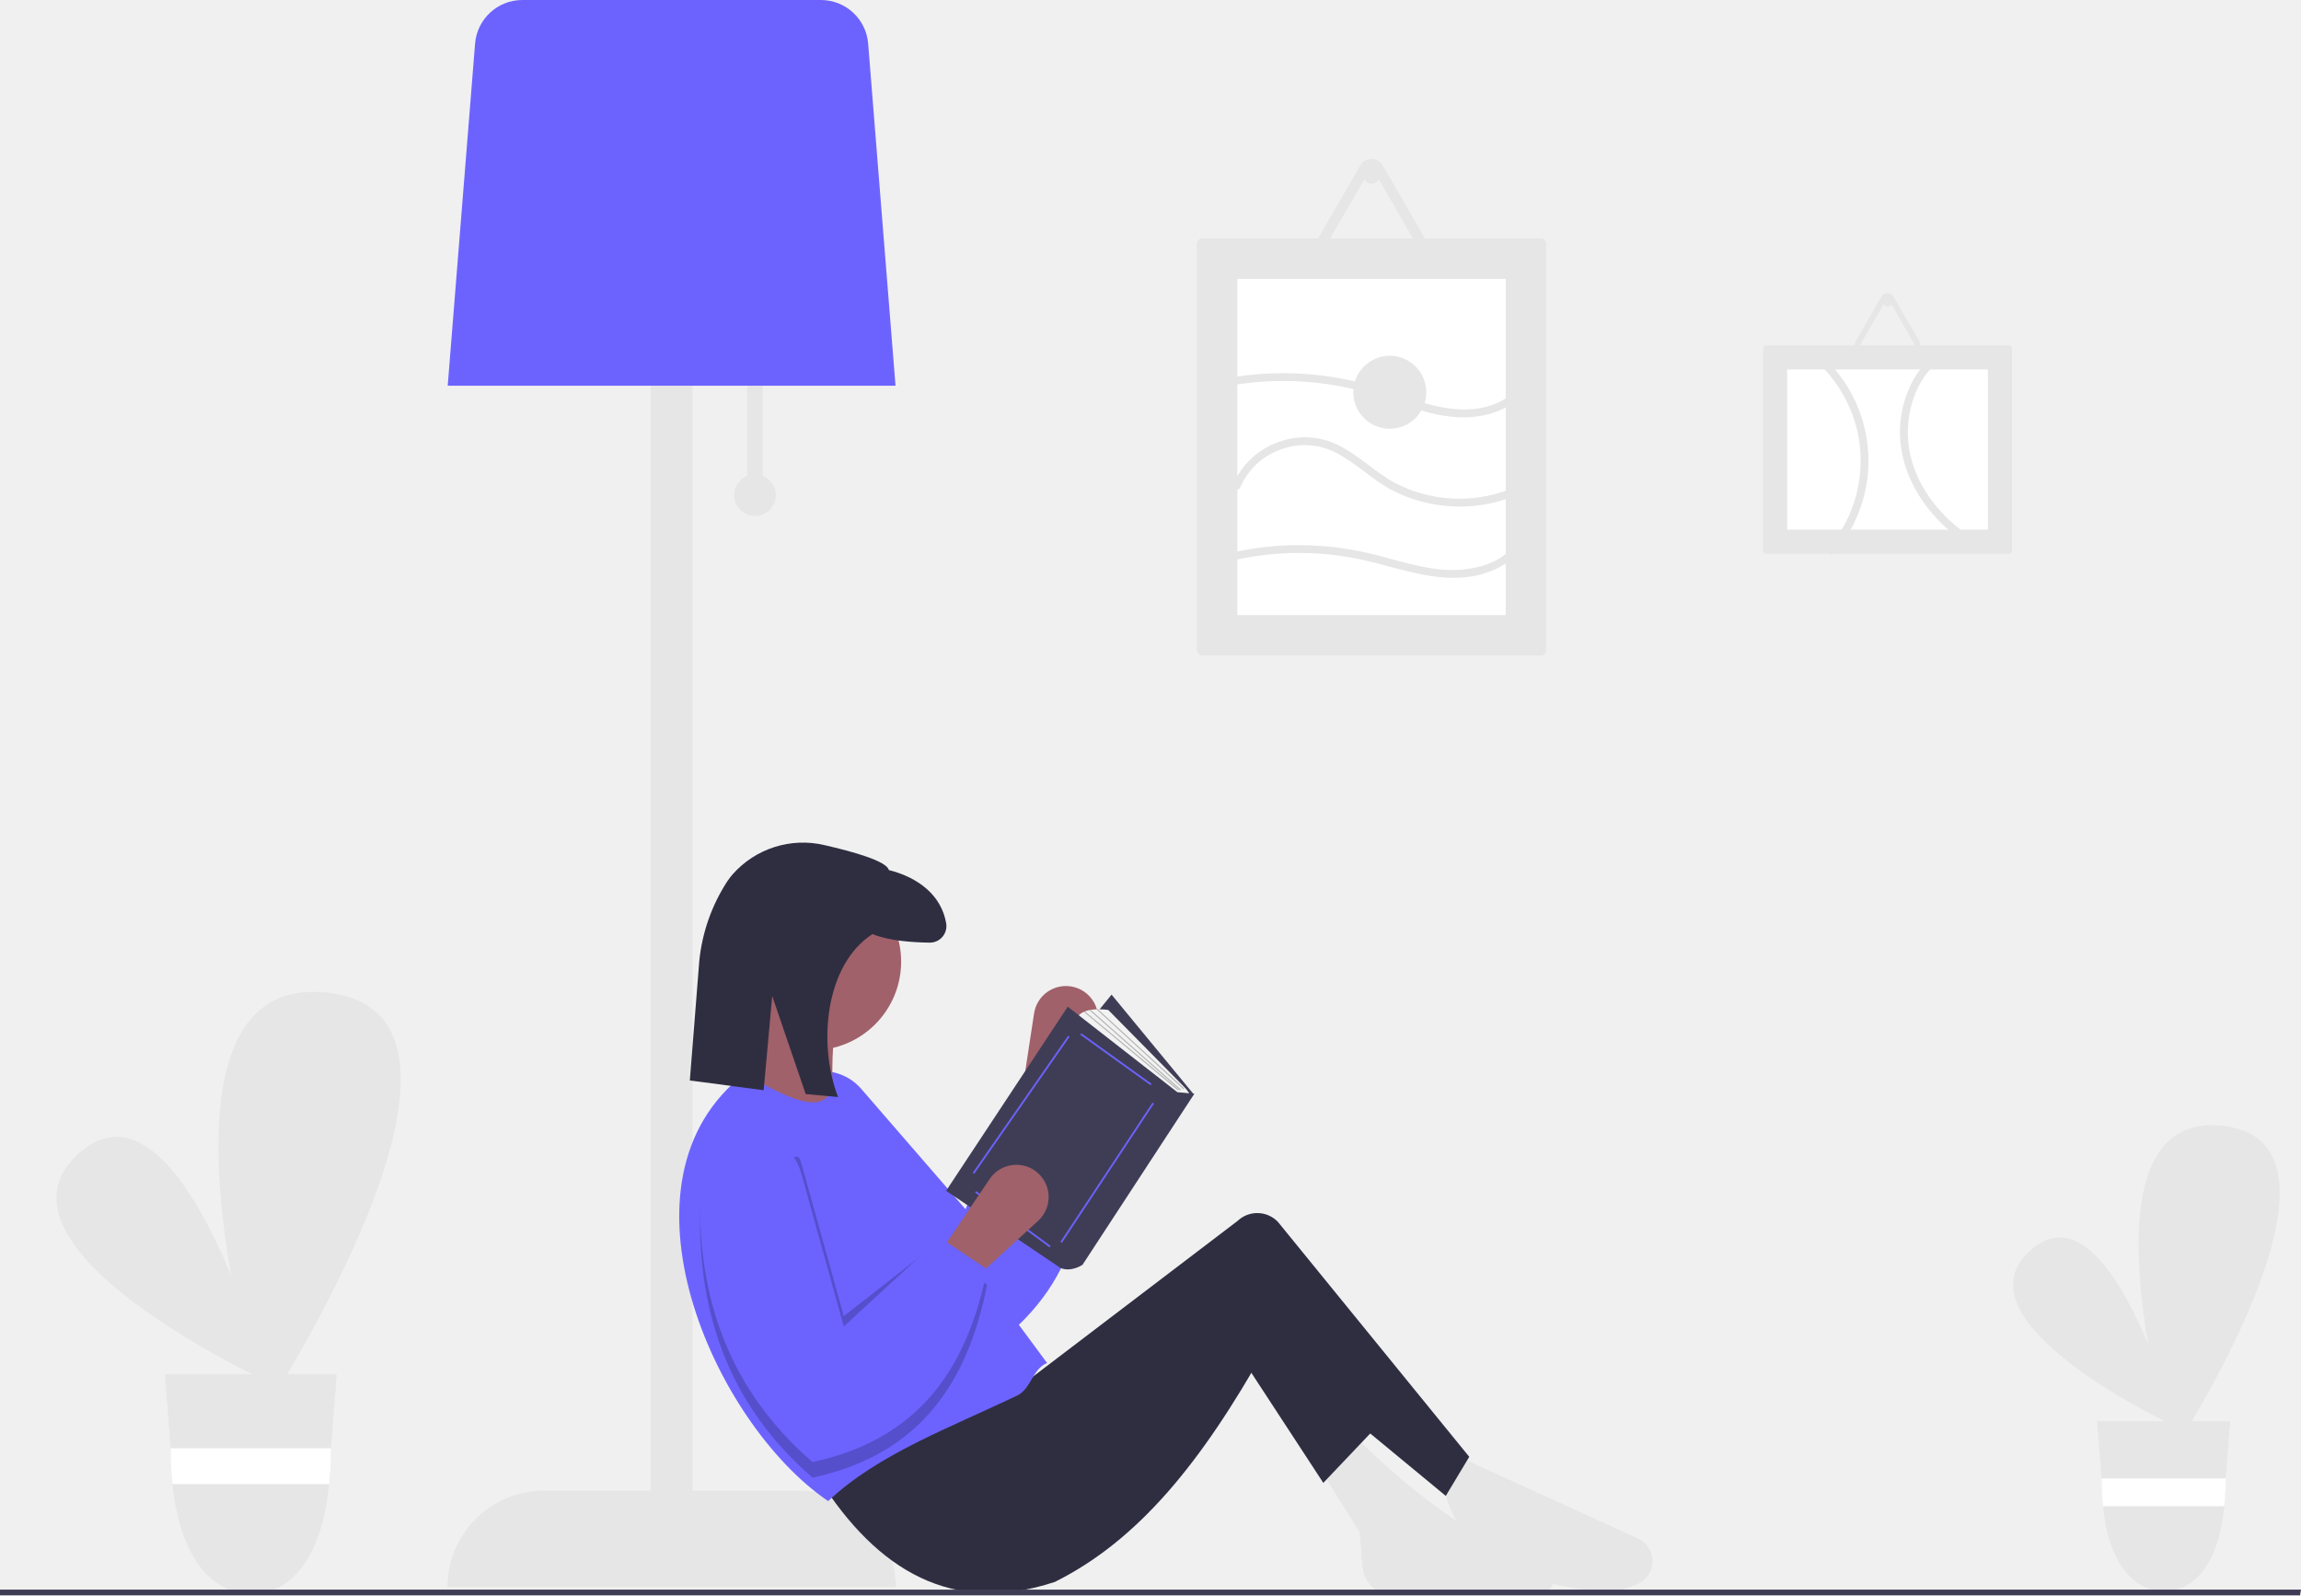
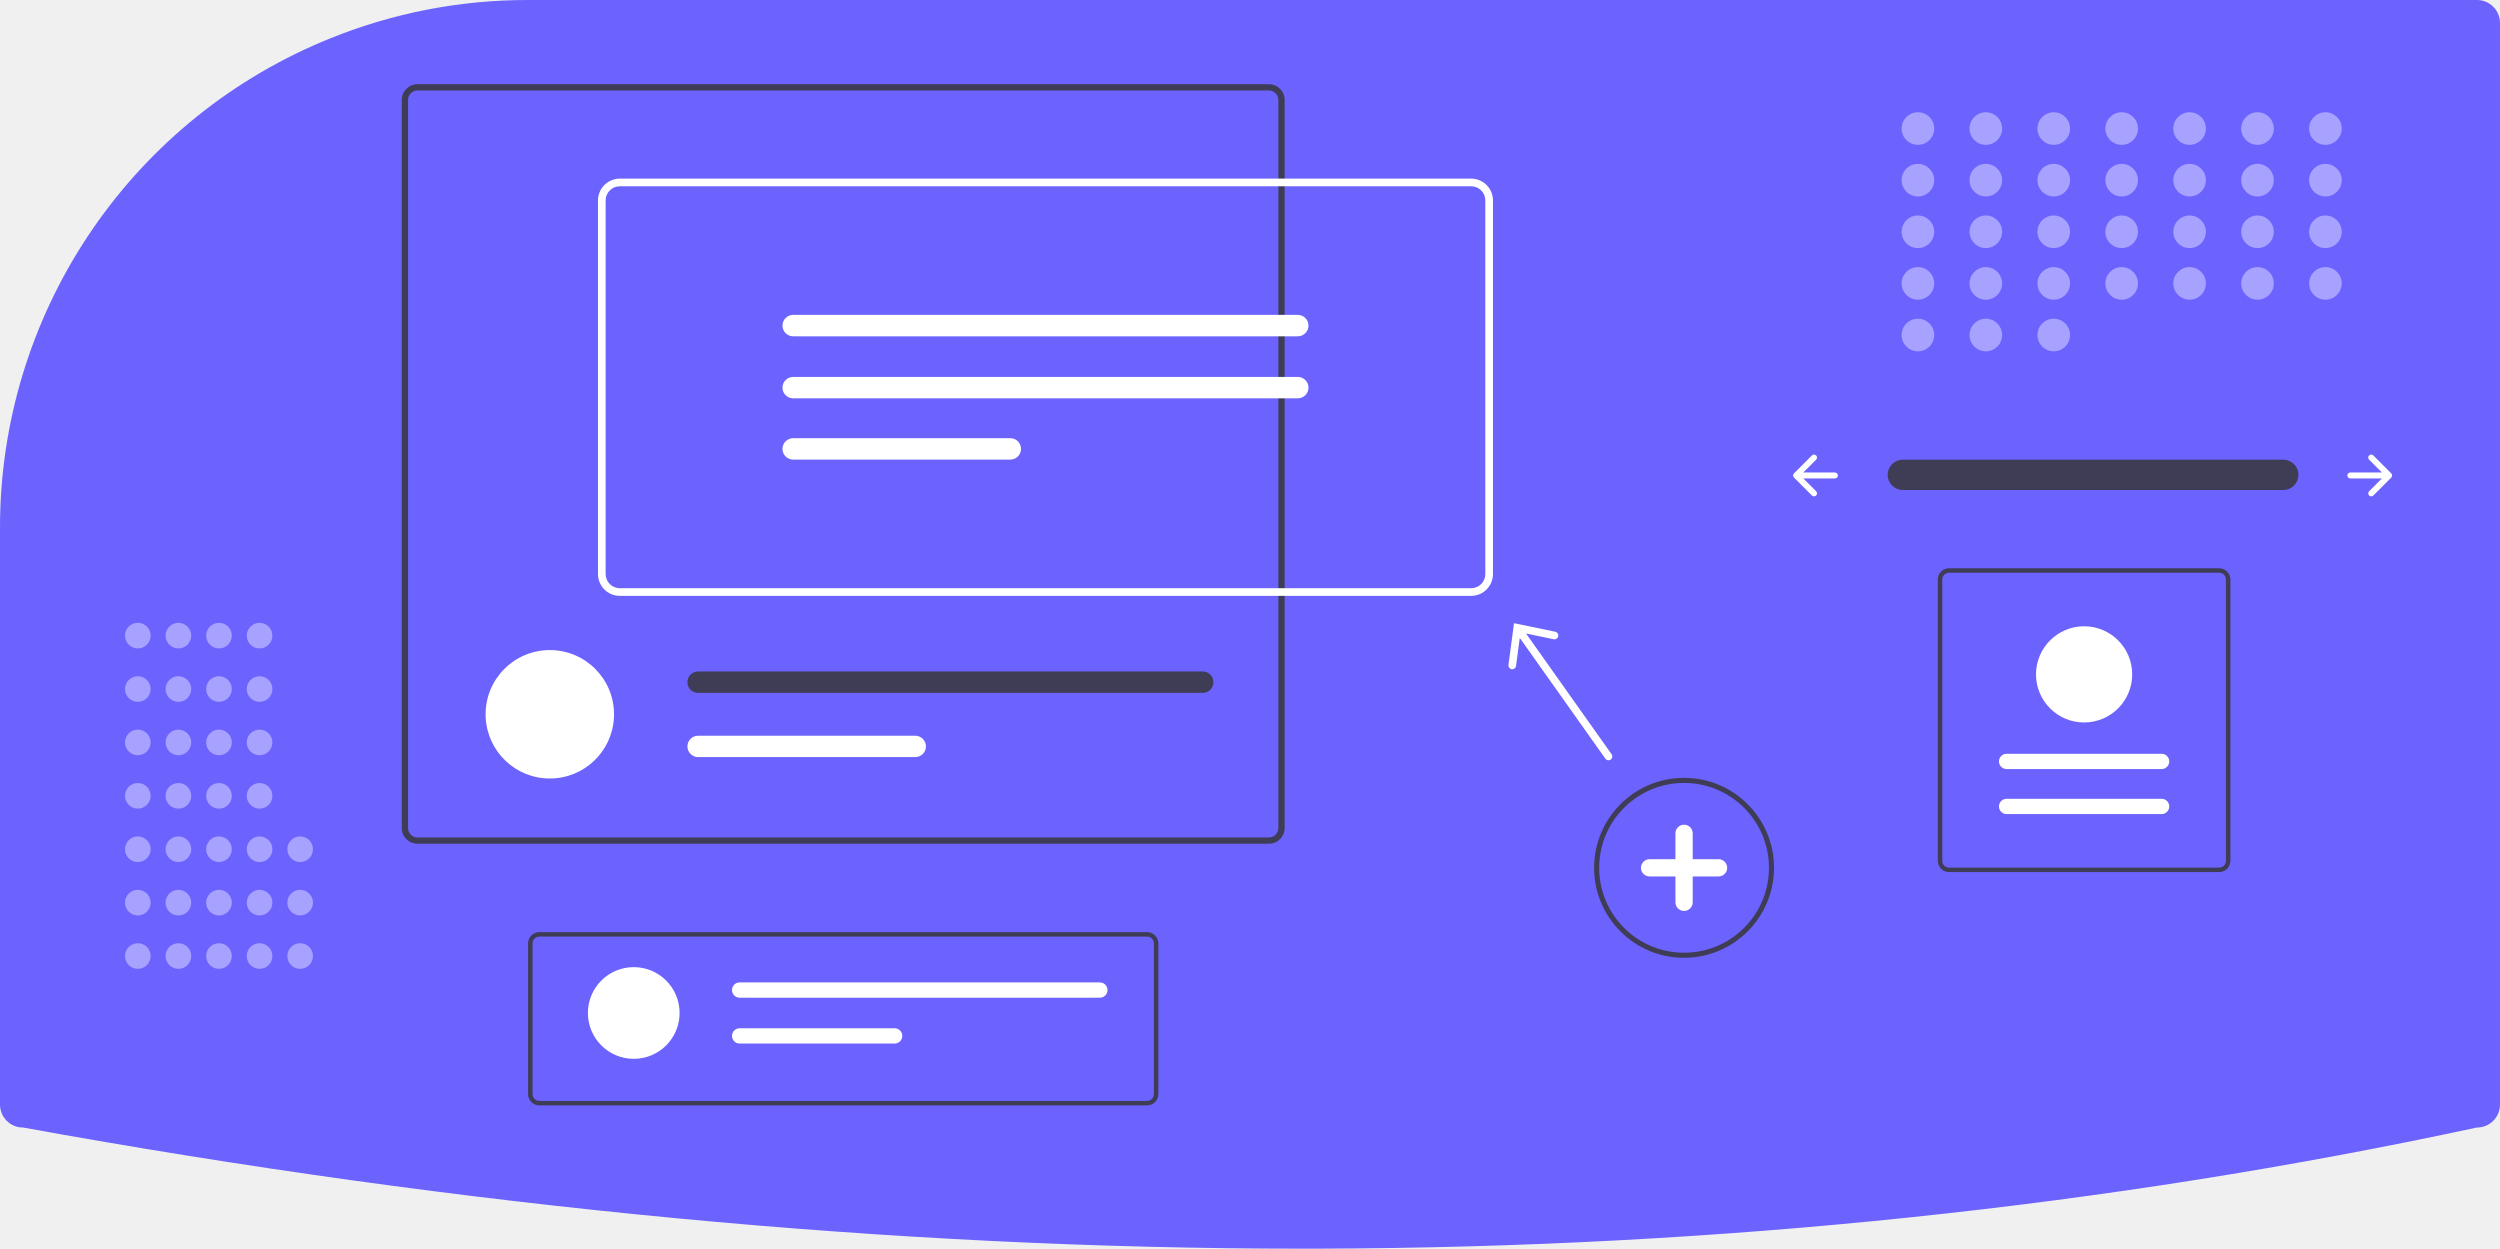
- <svg xmlns="http://www.w3.org/2000/svg" id="a90b5256-b423-42d1-825d-5fdc0dc55c5f" data-name="Layer 1" width="882.951" height="612.148" viewBox="0 0 882.951 612.148">
-   <path d="M261.421,674.244s-112.306-51.7-72.853-87.552S261.421,674.244,261.421,674.244Z" transform="translate(-158.5244 -143.926)" fill="#e6e6e6" />
-   <path d="M259.466,686.308s-51.62-169.606,24.392-161.495S259.466,686.308,259.466,686.308Z" transform="translate(-158.5244 -143.926)" fill="#e6e6e6" />
-   <path d="M221.829,671.266l2.167,28.372.034.49a130.356,130.356,0,0,0,.671,13.266c2.94,28.939,15.579,42.128,30.349,42.128s26.858-13.189,29.799-42.128a130.353,130.353,0,0,0,.671-13.266l.017-.396.009-.095L287.72,671.266Z" transform="translate(-158.5244 -143.926)" fill="#e6e6e6" />
-   <path d="M285.545,699.637l-.009.095-.017.396a130.353,130.353,0,0,1-.671,13.266H224.701a130.356,130.356,0,0,1-.671-13.266l-.034-.49Z" transform="translate(-158.5244 -143.926)" fill="#fff" />
-   <path d="M993.908,691.595s-86.949-40.027-56.404-67.784S993.908,691.595,993.908,691.595Z" transform="translate(-158.5244 -143.926)" fill="#e6e6e6" />
-   <path d="M992.395,700.935s-39.965-131.312,18.885-125.032S992.395,700.935,992.395,700.935Z" transform="translate(-158.5244 -143.926)" fill="#e6e6e6" />
-   <path d="M963.256,689.289l1.677,21.966.027.379a100.924,100.924,0,0,0,.519,10.271c2.276,22.405,12.061,32.616,23.497,32.616s20.794-10.211,23.071-32.616a100.921,100.921,0,0,0,.519-10.271l.013-.306.007-.073,1.684-21.966Z" transform="translate(-158.5244 -143.926)" fill="#e6e6e6" />
-   <path d="M1012.586,711.255l-.007.073-.013.306a100.921,100.921,0,0,1-.519,10.271H965.479a100.924,100.924,0,0,1-.519-10.271l-.027-.379Z" transform="translate(-158.5244 -143.926)" fill="#fff" />
-   <path d="M451.24,326.513V287.926h-6v38.587a8,8,0,1,0,6,0Z" transform="translate(-158.5244 -143.926)" fill="#e6e6e6" />
-   <path d="M465.24,715.926h-41v-498h-16v498H367.24A37,37,0,0,0,330.24,752.926v0h172V752.926A37,37,0,0,0,465.24,715.926Z" transform="translate(-158.5244 -143.926)" fill="#e6e6e6" />
-   <path d="M330.323,291.926h171.834L491.65,160.586A18.198,18.198,0,0,0,473.604,143.926H358.877a18.198,18.198,0,0,0-18.046,16.66Z" transform="translate(-158.5244 -143.926)" fill="#6c63ff" />
-   <path d="M569.58,522.446h0a12.37,12.37,0,0,0-14.258,10.339l-4.838,31.749,16.46,4.366,12.061-29.581A12.37,12.37,0,0,0,569.58,522.446Z" transform="translate(-158.5244 -143.926)" fill="#a0616a" />
-   <path d="M569.272,564.474c9.135,36.302,5.203,69.506-28.812,95.576-40.799-11.247-67.935-38.382-84.491-77.818a19.684,19.684,0,0,1,11.353-26.092h0a19.674,19.674,0,0,1,21.659,5.582l40.031,46.204,18.78-46.589Z" transform="translate(-158.5244 -143.926)" fill="#6c63ff" />
-   <path d="M778.312,754.933c-37.253-1.979-60.395-14.77-66-41l6-11L787.007,734.227a9.609,9.609,0,0,1-.676,17.766Z" transform="translate(-158.5244 -143.926)" fill="#e6e6e6" />
-   <path d="M749.527,755.196c-19.356-.586-37.97-.404-55.608.79a11.781,11.781,0,0,1-12.547-10.816l-1.059-13.237-15-24,13-13c21.847,21.759,45.807,40.035,74.263,50.899A5.132,5.132,0,0,1,749.527,755.196Z" transform="translate(-158.5244 -143.926)" fill="#e6e6e6" />
-   <path d="M644.312,660.933c-24.716,44.226-49.025,74.04-81,90-39.339,12.984-68.09-4.218-90.5-39.5l65-43,9.5,9.5,86.098-65.518a10.993,10.993,0,0,1,15.464.344l73.438,90.174-9,15Z" transform="translate(-158.5244 -143.926)" fill="#2f2e41" />
-   <polygon points="507.788 569.007 473.788 517.007 481.788 502.007 526.788 549.007 507.788 569.007" fill="#2f2e41" />
-   <circle cx="311.788" cy="369.007" r="34" fill="#a0616a" />
-   <path d="M479.312,575.933l-38-13a47.195,47.195,0,0,0,7-30h31C477.55,548.191,477.285,562.663,479.312,575.933Z" transform="translate(-158.5244 -143.926)" fill="#a0616a" />
-   <path d="M560.312,666.933c-5.697,2.339-6.113,9.923-11.5,12.5-26.04,12.459-53.589,22.568-72.5,40.5-44.193-30.01-85.155-123.218-32-164,18.144,10.617,34.351,18.215,34,0Z" transform="translate(-158.5244 -143.926)" fill="#6c63ff" />
-   <path d="M537.312,626.933l-18.5-6.5-36.5,28.5-16.362-58.903c-1.135-4.085-2.974-2.015-5.614.823a19.664,19.664,0,0,0-33.002,13.557c-1.946,42.726,10.938,78.874,42.978,106.523,41.907-8.973,59.692-37.286,67-74l-1.981-1.321Q536.426,631.356,537.312,626.933Z" transform="translate(-158.5244 -143.926)" opacity="0.2" />
-   <path d="M474.887,468.207c11.215,2.562,23.98,6.193,24.696,9.567,11.537,2.907,20.245,9.871,22.023,20.487a6.358,6.358,0,0,1-6.378,7.373c-6.274-.081-15.692-.682-21.912-3.279-18.067,11.641-21.099,41.918-13.209,62.528l-12.416-1.138-12.845-37.602L451.564,562.266l-28.333-3.746,3.649-46.065a68.631,68.631,0,0,1,10.778-30.433,25.92,25.92,0,0,1,2.028-2.627A36.011,36.011,0,0,1,474.887,468.207Z" transform="translate(-158.5244 -143.926)" fill="#2f2e41" />
-   <polygon points="380.285 438.428 411.402 475.011 458.078 419.925 426.54 381.659 380.285 438.428" fill="#3f3d56" />
-   <path d="M608.613,565.113,571.608,534.837c2.103-5.046,12.195-3.364,12.195-3.364l28.966,29.366a15.851,15.851,0,0,1,2.571,3.433h0Z" transform="translate(-158.5244 -143.926)" fill="#f2f2f2" />
-   <path d="M610.295,563.01,568.244,530.211l-46.676,70.645L565.511,630.501c4.205,1.682,8.41-1.262,8.41-1.262L616.812,563.641Z" transform="translate(-158.5244 -143.926)" fill="#3f3d56" />
-   <rect x="586.406" y="533.824" width="0.681" height="33.143" transform="translate(-361.1363 561.7738) rotate(-54.2997)" fill="#6c63ff" />
-   <rect x="551.368" y="593.577" width="64.029" height="0.682" transform="translate(-392.3398 608.9271) rotate(-56.51868)" fill="#6c63ff" />
-   <rect x="546.878" y="594.043" width="0.682" height="35.492" transform="translate(-428.3845 546.0667) rotate(-53.65594)" fill="#6c63ff" />
-   <rect x="518.352" y="567.505" width="64.041" height="0.681" transform="translate(-388.6277 551.2639) rotate(-55.16206)" fill="#6c63ff" />
-   <rect x="595.97" y="523.898" width="0.42" height="45.164" transform="translate(-368.0795 472.2771) rotate(-47.45516)" fill="#b3b3b3" />
-   <rect x="593.952" y="523.631" width="0.421" height="46.389" transform="translate(-367.5248 486.4258) rotate(-48.56153)" fill="#b3b3b3" />
-   <rect x="592.443" y="523.638" width="0.421" height="46.997" transform="translate(-365.6135 508.1316) rotate(-50.18727)" fill="#b3b3b3" />
-   <path d="M555.606,593.094h0a12.37,12.37,0,0,0-17.314,3.229l-17.98,26.61,13,11,23.576-21.555A12.37,12.37,0,0,0,555.606,593.094Z" transform="translate(-158.5244 -143.926)" fill="#a0616a" />
-   <path d="M537.312,630.933c-7.308,36.714-25.093,65.027-67,74-32.04-27.65-44.925-63.797-42.978-106.523A19.684,19.684,0,0,1,448.776,579.702h0a19.674,19.674,0,0,1,17.175,14.327l16.362,58.903,36.937-34.042Z" transform="translate(-158.5244 -143.926)" fill="#6c63ff" />
-   <polygon points="882.556 612.148 0 612.148 0 609.966 882.951 609.966 882.556 612.148" fill="#3f3d56" />
-   <path d="M619.812,235.433a2.002,2.002,0,0,0-2,2v156a2.002,2.002,0,0,0,2,2h130a2.002,2.002,0,0,0,2-2v-156a2.002,2.002,0,0,0-2-2Z" transform="translate(-158.5244 -143.926)" fill="#e6e6e6" />
-   <path d="M633.312,379.933h103v-129h-103Z" transform="translate(-158.5244 -143.926)" fill="#fff" />
-   <path d="M836.245,276.433a1.195,1.195,0,0,0-1.194,1.194V355.239a1.195,1.195,0,0,0,1.194,1.194h93.134a1.195,1.195,0,0,0,1.194-1.194V277.627a1.195,1.195,0,0,0-1.194-1.194Z" transform="translate(-158.5244 -143.926)" fill="#e6e6e6" />
-   <path d="M844.305,285.687V347.179h77.015V285.687Z" transform="translate(-158.5244 -143.926)" fill="#fff" />
-   <path d="M702.999,246.433h-36.373a4.989,4.989,0,0,1-4.33-7.5l18.187-31.5c.015-.026.03-.052.045-.078a4.941,4.941,0,0,1,3.787-2.398l.026-.002c.155-.014.313-.021.472-.021a4.949,4.949,0,0,1,4.33,2.5l18.187,31.5a5,5,0,0,1-4.33,7.5ZM665.622,241.428a1.028,1.028,0,0,0,.138.505.983.983,0,0,0,.866.5h36.373a.982.982,0,0,0,.866-.5,1.027,1.027,0,0,0,.138-.504.985.985,0,0,0-.138-.495l-18.187-31.5a1,1,0,0,0-1.732,0l-18.187,31.5A.981.981,0,0,0,665.622,241.428Z" transform="translate(-158.5244 -143.926)" fill="#e6e6e6" />
-   <circle cx="526.288" cy="67.507" r="3" fill="#e6e6e6" />
-   <path d="M892.673,278.933H872.952a2.705,2.705,0,0,1-2.348-4.066l9.86-17.078.025-.042a2.679,2.679,0,0,1,2.053-1.3l.014-.001c.084-.008.17-.012.256-.012a2.683,2.683,0,0,1,2.348,1.355l9.86,17.078a2.711,2.711,0,0,1-2.348,4.066Zm-20.265-2.713a.557.557,0,0,0,.075.274.533.533,0,0,0,.47.271H892.673a.533.533,0,0,0,.47-.271.557.557,0,0,0,.075-.273.534.534,0,0,0-.075-.268L883.282,258.873a.542.542,0,0,0-.939,0L872.483,275.951A.532.532,0,0,0,872.408,276.219Z" transform="translate(-158.5244 -143.926)" fill="#e6e6e6" />
-   <circle cx="724.288" cy="116.031" r="1.627" fill="#e6e6e6" />
-   <path d="M634.491,330.814a26.49,26.49,0,0,1,15.262-14.327,26.181,26.181,0,0,1,21.812,1.357c7.804,4.142,14.043,10.653,21.968,14.617a56.179,56.179,0,0,0,24.786,5.839,55.478,55.478,0,0,0,27.793-7.214,1.501,1.501,0,0,0-1.514-2.59,53.343,53.343,0,0,1-50.43.925c-7.951-4.169-14.251-10.901-22.351-14.807a28.88,28.88,0,0,0-22.231-1.248,29.846,29.846,0,0,0-17.988,16.651c-.728,1.787,2.173,2.565,2.893.798Z" transform="translate(-158.5244 -143.926)" fill="#e6e6e6" />
-   <path d="M632.12,358.857a114.204,114.204,0,0,1,50.54.175c14.766,3.424,30.009,9.585,45.234,4.99,6.802-2.053,13.035-6.158,16.53-12.477.935-1.691-1.655-3.206-2.59-1.514-6.579,11.897-21.992,13.904-34.166,11.952-8.134-1.304-15.974-3.92-23.98-5.791a116.877,116.877,0,0,0-52.364-.228c-1.883.421-1.086,3.313.798,2.893Z" transform="translate(-158.5244 -143.926)" fill="#e6e6e6" />
-   <path d="M631.039,291.798a118.628,118.628,0,0,1,48.042,1.709c14.695,3.6,29.059,11.826,44.597,10.405,7.194-.658,14.316-3.303,19.203-8.807,1.278-1.439-.836-3.569-2.121-2.121-4.216,4.747-10.288,7.208-16.519,7.873-7.182.766-14.238-.722-21.074-2.836-7.566-2.34-14.917-5.305-22.609-7.239a121.499,121.499,0,0,0-50.316-1.877c-1.899.324-1.094,3.216.798,2.893Z" transform="translate(-158.5244 -143.926)" fill="#e6e6e6" />
-   <path d="M857.716,284.674a52.3,52.3,0,0,1,13.722,25.587,51.655,51.655,0,0,1-11.168,43.861c-1.243,1.463.869,3.596,2.121,2.121a55.414,55.414,0,0,0,12.699-28.673,54.693,54.693,0,0,0-15.253-45.018c-1.354-1.381-3.475.741-2.121,2.121Z" transform="translate(-158.5244 -143.926)" fill="#e6e6e6" />
-   <path d="M902.727,278.272c-9.194,6.743-14.341,17.627-15.065,28.885-.754,11.713,3.714,23.026,10.907,32.12a62.463,62.463,0,0,0,14.848,13.404c1.62,1.06,3.125-1.536,1.514-2.59-9.185-6.01-17.044-14.546-21.217-24.791a40.117,40.117,0,0,1-.087-30.738,32.842,32.842,0,0,1,10.614-13.7c1.541-1.13.046-3.735-1.514-2.59Z" transform="translate(-158.5244 -143.926)" fill="#e6e6e6" />
-   <circle cx="533.288" cy="150.507" r="14" fill="#e6e6e6" />
+ <svg xmlns="http://www.w3.org/2000/svg" data-name="Layer 1" width="980" height="489.48" viewBox="0 0 980 489.48">
+   <path d="M317.06,205.26a205.979,205.979,0,0,0-77.685,15.067c-.994.407-1.991.816-2.988,1.235A206.781,206.781,0,0,0,110,412.32v225.94a9.01,9.01,0,0,0,9,9l.179.016c173.467,31.502,342.106,47.465,501.372,47.465q3.582,0,7.156-.011c156.555-.477,308.994-16.439,453.083-47.447l.21-.022a9.01,9.01,0,0,0,9-9v-424a9.01,9.01,0,0,0-9-9Z" transform="translate(-110 -205.2598)" fill="#6c63ff" />
+   <path id="f4300551-56ef-4356-8f30-d0080b223343-297" data-name="Path 40" d="M855.799,385.452a5.947,5.947,0,0,0,0,11.892H1004.885a5.947,5.947,0,1,0,.195-11.892q-.098-.002-.195,0Z" transform="translate(-110 -205.2598)" fill="#3f3d56" />
+   <path d="M1038.694,383.797a1.17,1.17,0,0,0,0,1.655l5.023,5.023H1031.331a1.17,1.17,0,1,0,0,2.34H1043.717l-5.023,5.023a1.17,1.17,0,1,0,1.655,1.655l7.02-7.02a1.17,1.17,0,0,0,0-1.655l-7.02-7.02A1.17,1.17,0,0,0,1038.694,383.797Z" transform="translate(-110 -205.2598)" fill="#fff" />
+   <path d="M821.927,383.797a1.17,1.17,0,0,1,0,1.655l-5.023,5.023h12.386a1.17,1.17,0,1,1,0,2.34H816.905l5.023,5.023a1.17,1.17,0,0,1-1.655,1.655l-7.02-7.02a1.17,1.17,0,0,1,0-1.655l7.02-7.02A1.17,1.17,0,0,1,821.927,383.797Z" transform="translate(-110 -205.2598)" fill="#fff" />
+   <g opacity="0.4">
+     <circle cx="751.82" cy="50.39" r="6.39" fill="#fff" />
+     <circle cx="778.445" cy="50.39" r="6.39" fill="#fff" />
+     <circle cx="805.069" cy="50.39" r="6.39" fill="#fff" />
+     <circle cx="831.694" cy="50.39" r="6.39" fill="#fff" />
+     <circle cx="858.318" cy="50.39" r="6.39" fill="#fff" />
+     <circle cx="884.943" cy="50.39" r="6.39" fill="#fff" />
+     <circle cx="911.567" cy="50.39" r="6.39" fill="#fff" />
+     <circle cx="751.82" cy="70.625" r="6.39" fill="#fff" />
+     <circle cx="778.445" cy="70.625" r="6.39" fill="#fff" />
+     <circle cx="805.069" cy="70.625" r="6.39" fill="#fff" />
+     <circle cx="831.694" cy="70.625" r="6.39" fill="#fff" />
+     <circle cx="858.318" cy="70.625" r="6.39" fill="#fff" />
+     <circle cx="884.943" cy="70.625" r="6.39" fill="#fff" />
+     <circle cx="911.567" cy="70.625" r="6.39" fill="#fff" />
+     <circle cx="751.82" cy="90.859" r="6.39" fill="#fff" />
+     <circle cx="778.445" cy="90.859" r="6.39" fill="#fff" />
+     <circle cx="805.069" cy="90.859" r="6.39" fill="#fff" />
+     <circle cx="831.694" cy="90.859" r="6.39" fill="#fff" />
+     <circle cx="858.318" cy="90.859" r="6.39" fill="#fff" />
+     <circle cx="884.943" cy="90.859" r="6.39" fill="#fff" />
+     <circle cx="911.567" cy="90.859" r="6.39" fill="#fff" />
+     <circle cx="751.82" cy="111.094" r="6.39" fill="#fff" />
+     <circle cx="778.445" cy="111.094" r="6.39" fill="#fff" />
+     <circle cx="751.82" cy="131.329" r="6.39" fill="#fff" />
+     <circle cx="778.445" cy="131.329" r="6.39" fill="#fff" />
+     <circle cx="805.069" cy="131.329" r="6.39" fill="#fff" />
+     <circle cx="805.069" cy="111.094" r="6.39" fill="#fff" />
+     <circle cx="831.694" cy="111.094" r="6.39" fill="#fff" />
+     <circle cx="858.318" cy="111.094" r="6.39" fill="#fff" />
+     <circle cx="884.943" cy="111.094" r="6.39" fill="#fff" />
+     <circle cx="911.567" cy="111.094" r="6.39" fill="#fff" />
+   </g>
+   <path d="M770.157,580.719a35.272,35.272,0,1,1,35.272-35.272A35.313,35.313,0,0,1,770.157,580.719Zm0-68.545a33.272,33.272,0,1,0,33.272,33.272A33.31,33.31,0,0,0,770.157,512.174Z" transform="translate(-110 -205.2598)" fill="#3f3d56" />
+   <path d="M783.681,542.065H773.538V531.923a3.381,3.381,0,0,0-6.762,0v10.142H756.634a3.381,3.381,0,0,0,0,6.762h10.142v10.142a3.381,3.381,0,0,0,6.762,0V548.827h10.142a3.381,3.381,0,1,0,0-6.762Z" transform="translate(-110 -205.2598)" fill="#fff" />
+   <g opacity="0.4">
+     <circle cx="54.024" cy="374.766" r="5.024" fill="#fff" />
+     <circle cx="54.024" cy="353.833" r="5.024" fill="#fff" />
+     <circle cx="54.024" cy="332.9" r="5.024" fill="#fff" />
+     <circle cx="54.024" cy="311.967" r="5.024" fill="#fff" />
+     <circle cx="54.024" cy="291.034" r="5.024" fill="#fff" />
+     <circle cx="54.024" cy="270.101" r="5.024" fill="#fff" />
+     <circle cx="54.024" cy="249.168" r="5.024" fill="#fff" />
+     <circle cx="69.933" cy="374.766" r="5.024" fill="#fff" />
+     <circle cx="69.933" cy="353.833" r="5.024" fill="#fff" />
+     <circle cx="69.933" cy="332.9" r="5.024" fill="#fff" />
+     <circle cx="69.933" cy="311.967" r="5.024" fill="#fff" />
+     <circle cx="69.933" cy="291.034" r="5.024" fill="#fff" />
+     <circle cx="69.933" cy="270.101" r="5.024" fill="#fff" />
+     <circle cx="69.933" cy="249.168" r="5.024" fill="#fff" />
+     <circle cx="85.842" cy="374.766" r="5.024" fill="#fff" />
+     <circle cx="85.842" cy="353.833" r="5.024" fill="#fff" />
+     <circle cx="85.842" cy="332.9" r="5.024" fill="#fff" />
+     <circle cx="85.842" cy="311.967" r="5.024" fill="#fff" />
+     <circle cx="85.842" cy="291.034" r="5.024" fill="#fff" />
+     <circle cx="85.842" cy="270.101" r="5.024" fill="#fff" />
+     <circle cx="85.842" cy="249.168" r="5.024" fill="#fff" />
+     <circle cx="101.751" cy="374.766" r="5.024" fill="#fff" />
+     <circle cx="101.751" cy="353.833" r="5.024" fill="#fff" />
+     <circle cx="117.66" cy="374.766" r="5.024" fill="#fff" />
+     <circle cx="117.66" cy="353.833" r="5.024" fill="#fff" />
+     <circle cx="117.66" cy="332.9" r="5.024" fill="#fff" />
+     <circle cx="101.751" cy="332.9" r="5.024" fill="#fff" />
+     <circle cx="101.751" cy="311.967" r="5.024" fill="#fff" />
+     <circle cx="101.751" cy="291.034" r="5.024" fill="#fff" />
+     <circle cx="101.751" cy="270.101" r="5.024" fill="#fff" />
+     <circle cx="101.751" cy="249.168" r="5.024" fill="#fff" />
+   </g>
+   <path d="M607.408,238.262H273.666a6.189,6.189,0,0,0-6.182,6.182v285.383a6.189,6.189,0,0,0,6.182,6.182H607.408a6.189,6.189,0,0,0,6.182-6.182V244.444A6.189,6.189,0,0,0,607.408,238.262Zm3.705,291.566a3.718,3.718,0,0,1-3.705,3.716H273.666a3.711,3.711,0,0,1-3.705-3.716V244.444a3.711,3.711,0,0,1,3.705-3.716H607.408a3.718,3.718,0,0,1,3.705,3.716Z" transform="translate(-110 -205.2598)" fill="#3f3d56" />
+   <path d="M350.702,485.266c0,.44-.012.88-.035,1.308a25.175,25.175,0,0,1-50.281,0c-.023-.428-.035-.868-.035-1.308a25.175,25.175,0,1,1,50.35,0Z" transform="translate(-110 -205.2598)" fill="#fff" />
+   <path d="M581.475,468.479H383.663a4.197,4.197,0,0,0,0,8.394H581.475a4.197,4.197,0,0,0,0-8.394Z" transform="translate(-110 -205.2598)" fill="#3f3d56" />
+   <path d="M468.78,493.66H383.663a4.191,4.191,0,0,0,0,8.382h85.117a4.191,4.191,0,1,0,0-8.382Z" transform="translate(-110 -205.2598)" fill="#fff" />
+   <path d="M686.698,438.841H352.958a8.559,8.559,0,0,1-8.549-8.55V283.829a8.559,8.559,0,0,1,8.549-8.549H686.698a8.559,8.559,0,0,1,8.549,8.549V430.291A8.559,8.559,0,0,1,686.698,438.841ZM352.958,278.28a5.555,5.555,0,0,0-5.549,5.549V430.291a5.556,5.556,0,0,0,5.549,5.55H686.698a5.556,5.556,0,0,0,5.549-5.55V283.829a5.555,5.555,0,0,0-5.549-5.549Z" transform="translate(-110 -205.2598)" fill="#fff" />
+   <path d="M420.924,328.699a4.196,4.196,0,1,0,0,8.392H618.732a4.196,4.196,0,1,0,0-8.392Z" transform="translate(-110 -205.2598)" fill="#fff" />
+   <path d="M420.924,353.012a4.196,4.196,0,0,0,0,8.392H618.732a4.196,4.196,0,0,0,0-8.392Z" transform="translate(-110 -205.2598)" fill="#fff" />
+   <path d="M420.924,377.03a4.196,4.196,0,0,0,0,8.392h85.117a4.196,4.196,0,0,0,0-8.392Z" transform="translate(-110 -205.2598)" fill="#fff" />
+   <path d="M741.724,500.893l-33.52-47.307,10.851,2.261a1.501,1.501,0,1,0,.612-2.939l-16.171-3.366-2.183,16.371a1.501,1.501,0,1,0,2.976.396l1.463-10.993L739.276,502.627a1.5,1.5,0,1,0,2.447-1.734Z" transform="translate(-110 -205.2598)" fill="#fff" />
+   <path d="M559.666,638.58H321.409a4.417,4.417,0,0,1-4.412-4.412V575.067a4.417,4.417,0,0,1,4.412-4.412h238.257a4.417,4.417,0,0,1,4.412,4.412v59.101A4.417,4.417,0,0,1,559.666,638.58Zm-238.257-66.161a2.65,2.65,0,0,0-2.647,2.647v59.101a2.65,2.65,0,0,0,2.647,2.647h238.257a2.65,2.65,0,0,0,2.647-2.647V575.067a2.65,2.65,0,0,0-2.647-2.647Z" transform="translate(-110 -205.2598)" fill="#3f3d56" />
+   <circle cx="248.429" cy="397.09" r="17.973" fill="#fff" />
+   <path d="M399.938,590.368a2.995,2.995,0,1,0,0,5.991H541.153a2.995,2.995,0,1,0,0-5.991Z" transform="translate(-110 -205.2598)" fill="#fff" />
+   <path d="M399.938,608.341a2.995,2.995,0,1,0,0,5.991H460.703a2.995,2.995,0,1,0,0-5.991Z" transform="translate(-110 -205.2598)" fill="#fff" />
+   <path d="M874.024,428.016H979.917a4.417,4.417,0,0,1,4.412,4.412V542.71a4.417,4.417,0,0,1-4.412,4.412H874.024a4.417,4.417,0,0,1-4.412-4.412V432.428A4.417,4.417,0,0,1,874.024,428.016ZM979.917,545.358a2.65,2.65,0,0,0,2.647-2.647V432.428a2.65,2.65,0,0,0-2.647-2.647H874.024a2.65,2.65,0,0,0-2.647,2.647V542.71a2.65,2.65,0,0,0,2.647,2.647Z" transform="translate(-110 -205.2598)" fill="#3f3d56" />
+   <path d="M957.353,524.38a2.995,2.995,0,0,0,0-5.991H896.588a2.995,2.995,0,0,0,0,5.991Z" transform="translate(-110 -205.2598)" fill="#fff" />
+   <path d="M957.353,506.731a2.995,2.995,0,1,0,0-5.991H896.588a2.995,2.995,0,1,0,0,5.991Z" transform="translate(-110 -205.2598)" fill="#fff" />
+   <path d="M926.97,450.758a18.855,18.855,0,1,1-18.855,18.855A18.876,18.876,0,0,1,926.97,450.758Z" transform="translate(-110 -205.2598)" fill="#fff" />
</svg>
